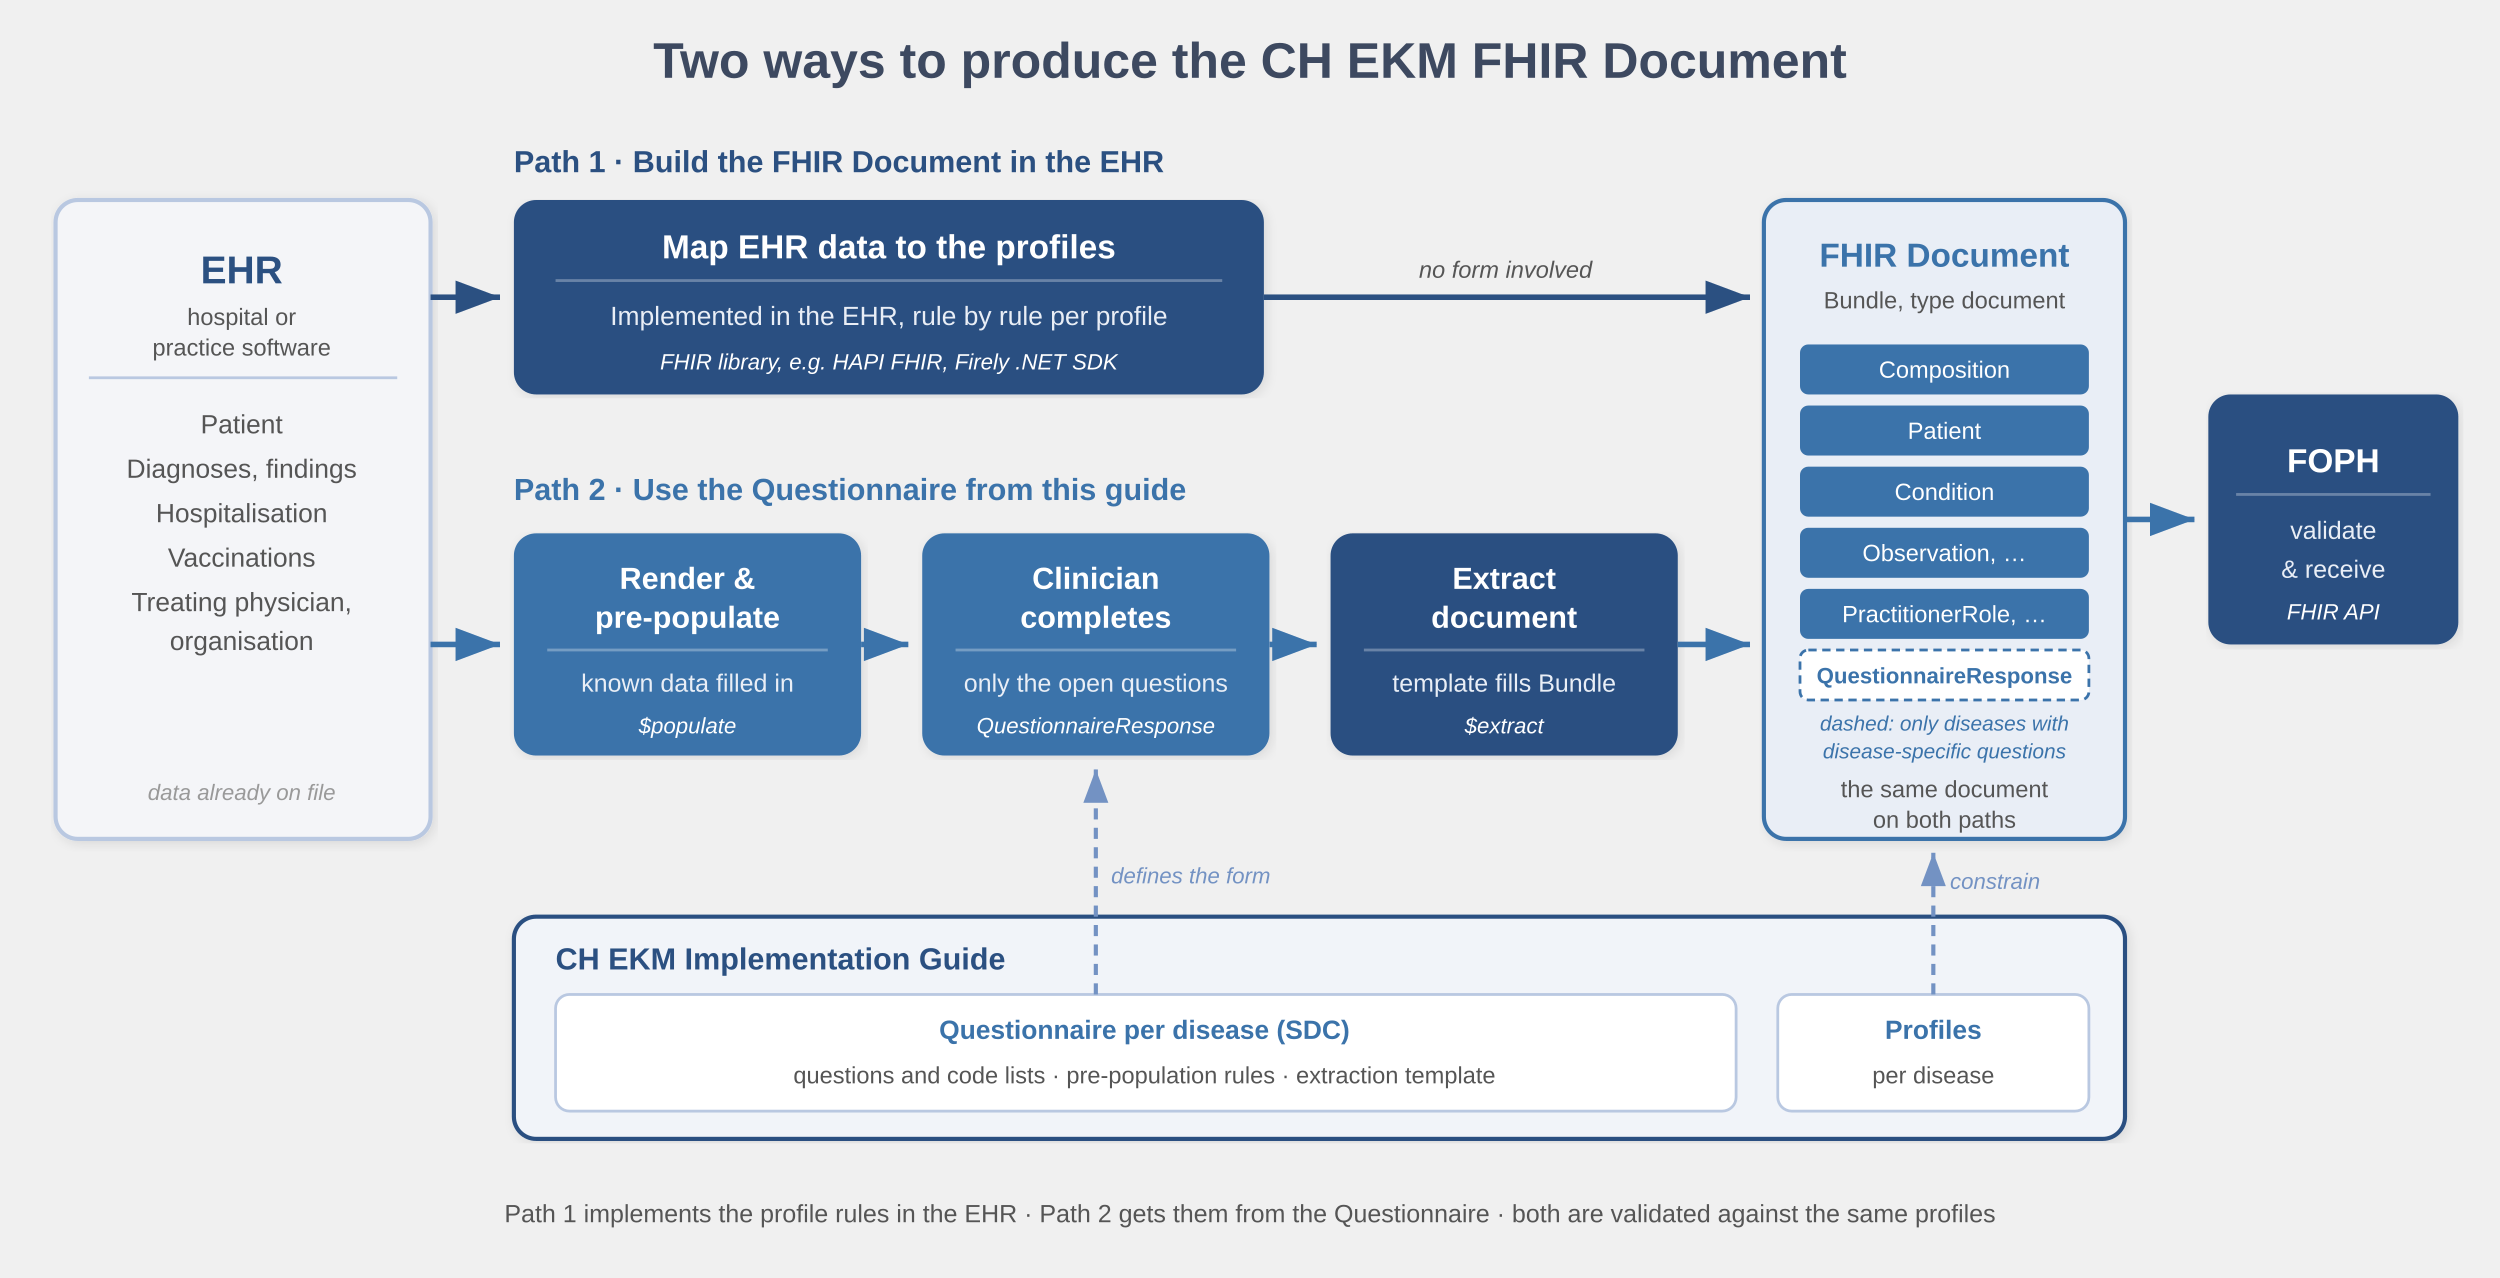
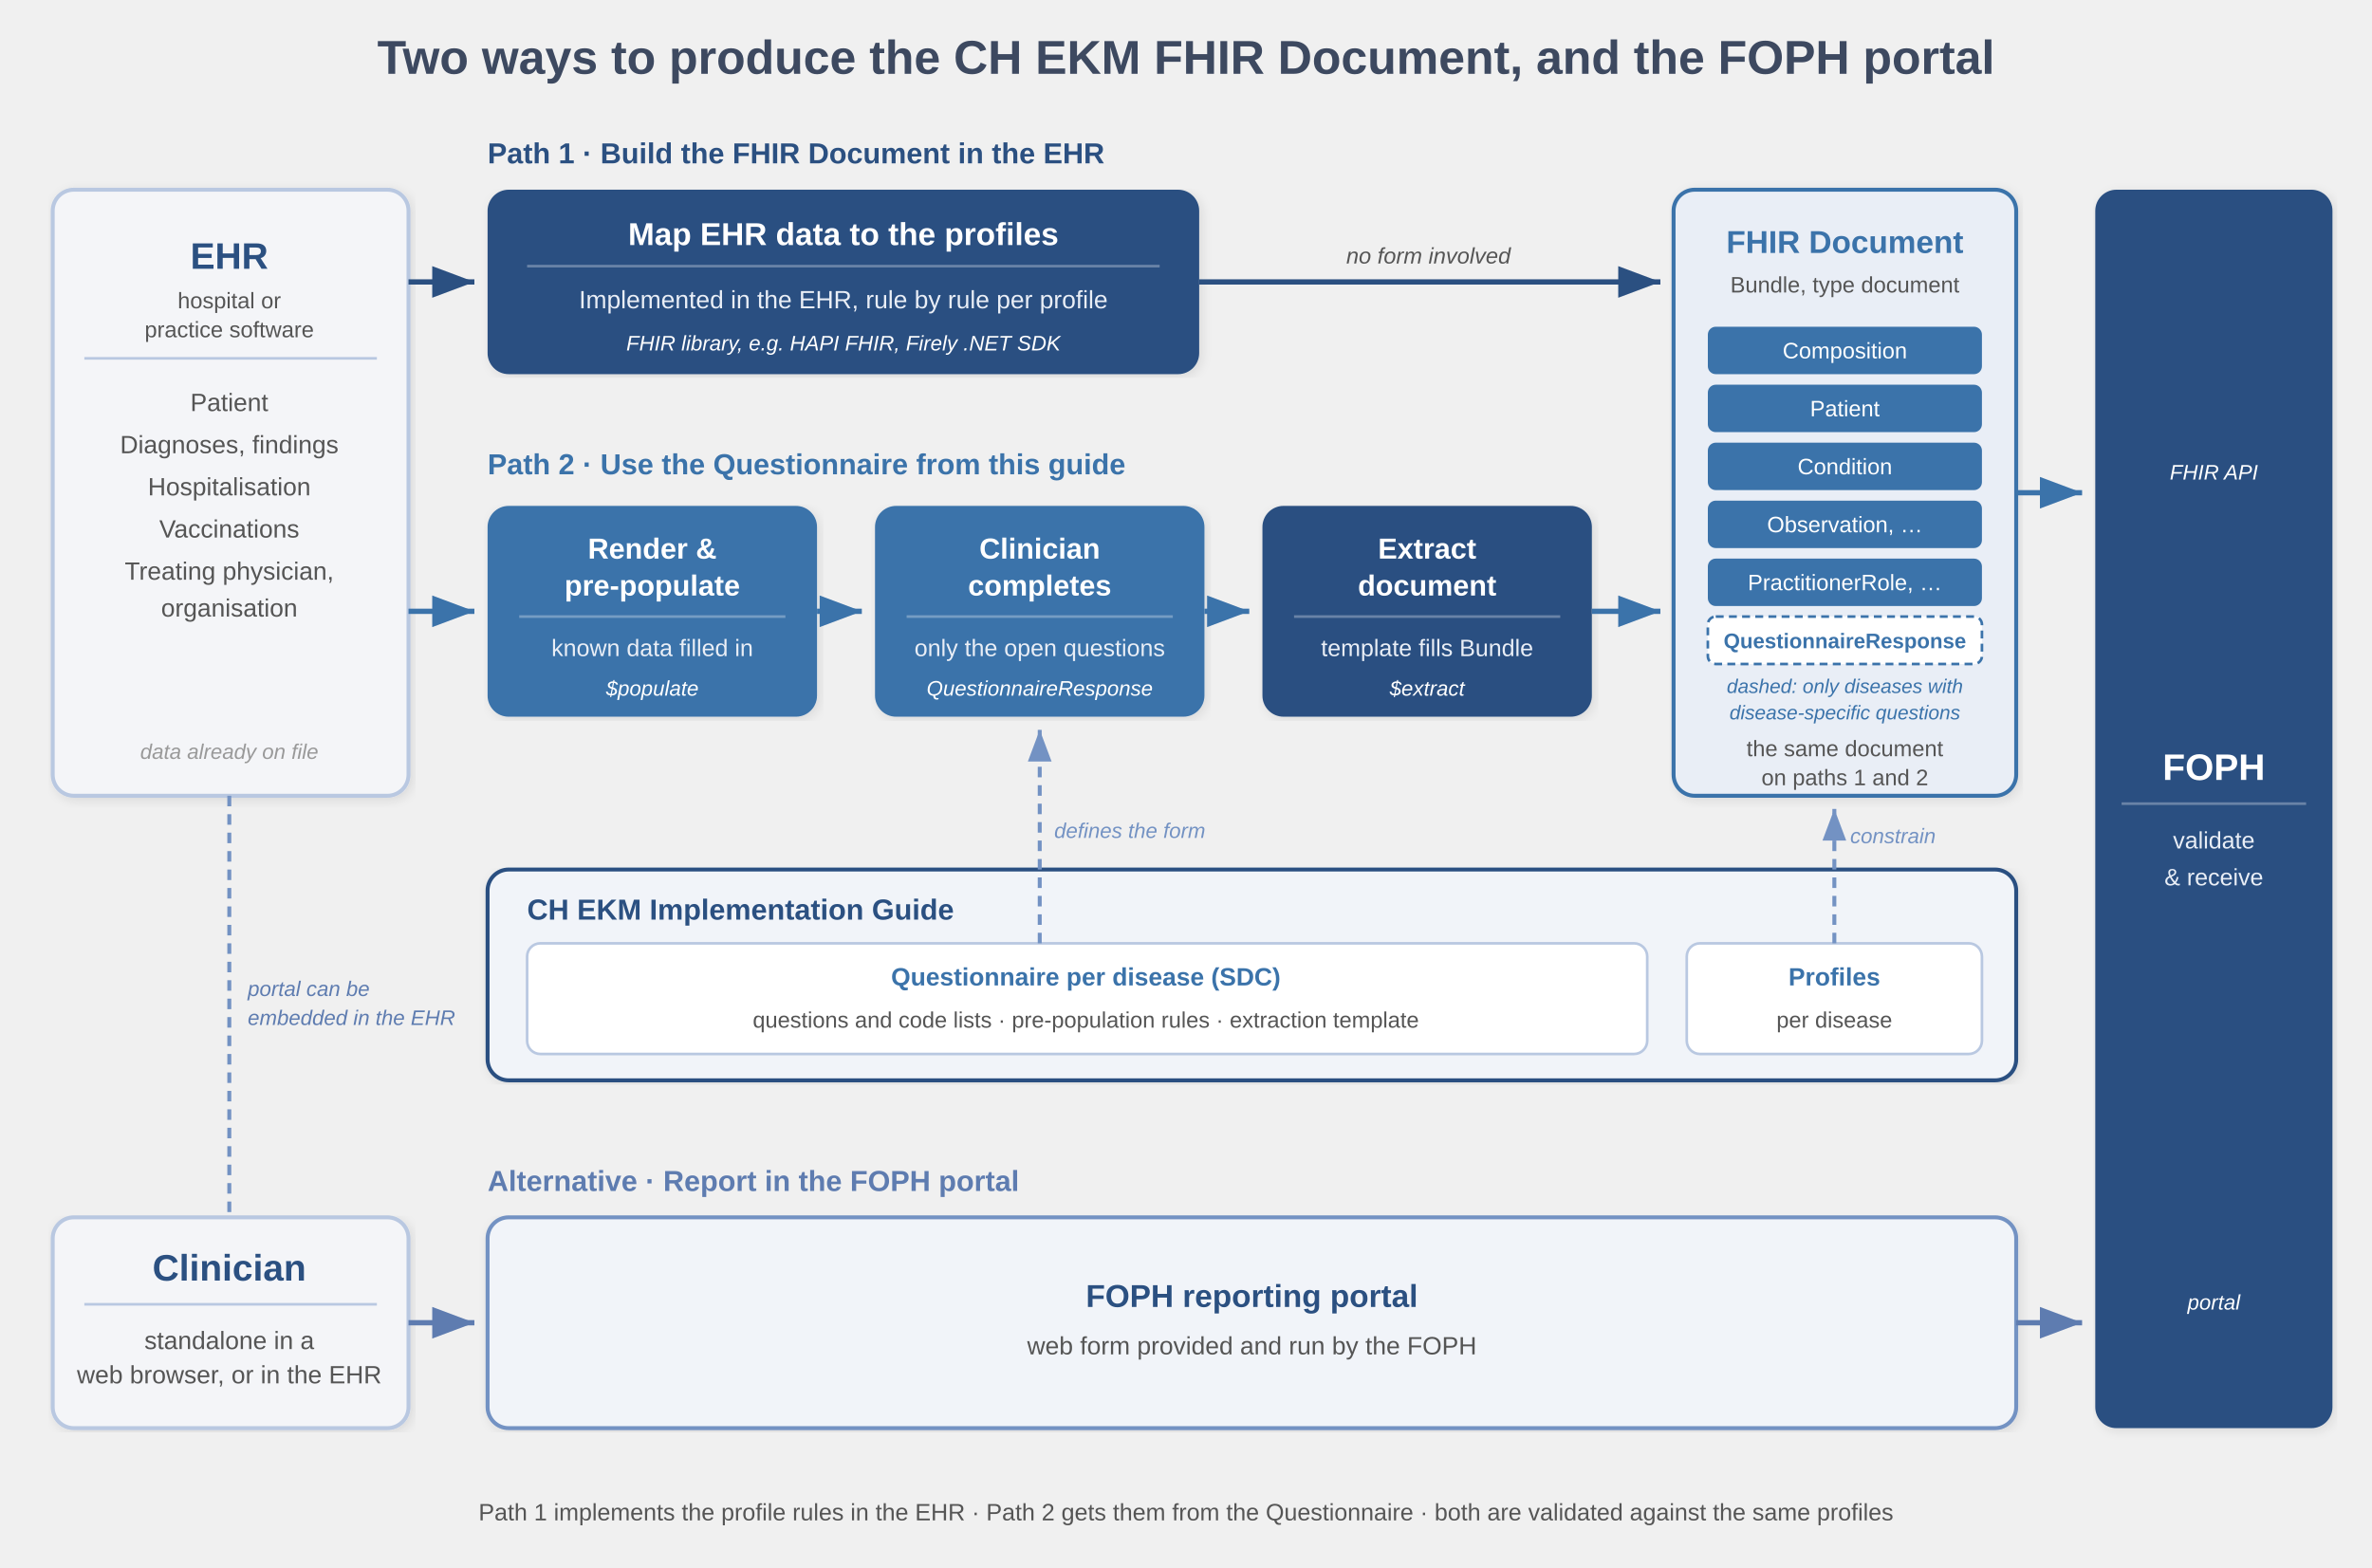
- <svg xmlns="http://www.w3.org/2000/svg" viewBox="0 0 900 460" font-family="Arial, Helvetica, sans-serif">
+ <svg xmlns="http://www.w3.org/2000/svg" viewBox="0 0 900 595" font-family="Arial, Helvetica, sans-serif">
  <defs>
    <marker id="arr" markerWidth="8" markerHeight="6" refX="8" refY="3" orient="auto">
      <path d="M0,0 L8,3 L0,6 Z" fill="#3B73AA" />
    </marker>
    <marker id="arr-dark" markerWidth="8" markerHeight="6" refX="8" refY="3" orient="auto">
      <path d="M0,0 L8,3 L0,6 Z" fill="#2B5081" />
    </marker>
    <marker id="arr-grey" markerWidth="8" markerHeight="6" refX="8" refY="3" orient="auto">
      <path d="M0,0 L8,3 L0,6 Z" fill="#7392C3" />
    </marker>
+     <marker id="arr-alt" markerWidth="8" markerHeight="6" refX="8" refY="3" orient="auto">
+       <path d="M0,0 L8,3 L0,6 Z" fill="#5E7CB0" />
+     </marker>
    <filter id="sh" x="-2%" y="-2%" width="104%" height="104%">
      <feDropShadow dx="1" dy="1" stdDeviation="2" flood-opacity="0.1" />
    </filter>
  </defs>
-   <text x="450" y="28" text-anchor="middle" font-size="18" font-weight="bold" fill="#3D4960">Two ways to produce the CH EKM FHIR Document</text>
+   <text x="450" y="28" text-anchor="middle" font-size="18" font-weight="bold" fill="#3D4960">Two ways to produce the CH EKM FHIR Document, and the FOPH portal</text>
  <rect x="20" y="72" width="135" height="230" rx="8" fill="#F4F5F8" stroke="#B9C8E1" stroke-width="1.5" filter="url(#sh)" />
  <text x="87" y="102" text-anchor="middle" font-size="14" font-weight="bold" fill="#2B5081">EHR</text>
  <text x="87" y="117" text-anchor="middle" font-size="8.5" fill="#555555">hospital or</text>
  <text x="87" y="128" text-anchor="middle" font-size="8.5" fill="#555555">practice software</text>
  <line x1="32" y1="136" x2="143" y2="136" stroke="#B9C8E1" stroke-width="1" />
  <text x="87" y="156" text-anchor="middle" font-size="9.5" fill="#555555">Patient</text>
  <text x="87" y="172" text-anchor="middle" font-size="9.5" fill="#555555">Diagnoses, findings</text>
  <text x="87" y="188" text-anchor="middle" font-size="9.5" fill="#555555">Hospitalisation</text>
  <text x="87" y="204" text-anchor="middle" font-size="9.5" fill="#555555">Vaccinations</text>
  <text x="87" y="220" text-anchor="middle" font-size="9.5" fill="#555555">Treating physician,</text>
  <text x="87" y="234" text-anchor="middle" font-size="9.5" fill="#555555">organisation</text>
  <text x="87" y="288" text-anchor="middle" font-size="8" fill="#999999" font-style="italic">data already on file</text>
  <text x="185" y="62" font-size="11" font-weight="bold" fill="#2B5081">Path 1 · Build the FHIR Document in the EHR</text>
  <line x1="155" y1="107" x2="180" y2="107" stroke="#2B5081" stroke-width="2" marker-end="url(#arr-dark)" />
  <rect x="185" y="72" width="270" height="70" rx="8" fill="#2B5081" filter="url(#sh)" />
  <text x="320" y="93" text-anchor="middle" font-size="12" font-weight="bold" fill="#ffffff">Map EHR data to the profiles</text>
  <line x1="200" y1="101" x2="440" y2="101" stroke="#ffffff" stroke-opacity="0.3" stroke-width="1" />
  <text x="320" y="117" text-anchor="middle" font-size="9.5" fill="#E9EEF6">Implemented in the EHR, rule by rule per profile</text>
  <text x="320" y="133" text-anchor="middle" font-size="8" fill="#ffffff" font-style="italic">FHIR library, e.g. HAPI FHIR, Firely .NET SDK</text>
  <line x1="455" y1="107" x2="630" y2="107" stroke="#2B5081" stroke-width="2" marker-end="url(#arr-dark)" />
  <text x="542" y="100" text-anchor="middle" font-size="8.5" fill="#555555" font-style="italic">no form involved</text>
  <text x="185" y="180" font-size="11" font-weight="bold" fill="#3B73AA">Path 2 · Use the Questionnaire from this guide</text>
  <polyline points="155,232 180,232" fill="none" stroke="#3B73AA" stroke-width="2" marker-end="url(#arr)" />
  <rect x="185" y="192" width="125" height="80" rx="8" fill="#3B73AA" filter="url(#sh)" />
  <text x="247.5" y="212" text-anchor="middle" font-size="11" font-weight="bold" fill="#ffffff">Render &amp;</text>
  <text x="247.5" y="226" text-anchor="middle" font-size="11" font-weight="bold" fill="#ffffff">pre-populate</text>
  <line x1="197" y1="234" x2="298" y2="234" stroke="#ffffff" stroke-opacity="0.3" stroke-width="1" />
  <text x="247.5" y="249" text-anchor="middle" font-size="9" fill="#E9EEF6">known data filled in</text>
  <text x="247.5" y="264" text-anchor="middle" font-size="8" fill="#ffffff" font-style="italic">$populate</text>
  <line x1="310" y1="232" x2="327" y2="232" stroke="#3B73AA" stroke-width="2" marker-end="url(#arr)" />
  <rect x="332" y="192" width="125" height="80" rx="8" fill="#3B73AA" filter="url(#sh)" />
  <text x="394.5" y="212" text-anchor="middle" font-size="11" font-weight="bold" fill="#ffffff">Clinician</text>
  <text x="394.5" y="226" text-anchor="middle" font-size="11" font-weight="bold" fill="#ffffff">completes</text>
  <line x1="344" y1="234" x2="445" y2="234" stroke="#ffffff" stroke-opacity="0.3" stroke-width="1" />
  <text x="394.5" y="249" text-anchor="middle" font-size="9" fill="#E9EEF6">only the open questions</text>
  <text x="394.5" y="264" text-anchor="middle" font-size="8" fill="#ffffff" font-style="italic">QuestionnaireResponse</text>
  <line x1="457" y1="232" x2="474" y2="232" stroke="#3B73AA" stroke-width="2" marker-end="url(#arr)" />
  <rect x="479" y="192" width="125" height="80" rx="8" fill="#2B5081" filter="url(#sh)" />
  <text x="541.5" y="212" text-anchor="middle" font-size="11" font-weight="bold" fill="#ffffff">Extract</text>
  <text x="541.5" y="226" text-anchor="middle" font-size="11" font-weight="bold" fill="#ffffff">document</text>
  <line x1="491" y1="234" x2="592" y2="234" stroke="#ffffff" stroke-opacity="0.3" stroke-width="1" />
  <text x="541.5" y="249" text-anchor="middle" font-size="9" fill="#E9EEF6">template fills Bundle</text>
  <text x="541.5" y="264" text-anchor="middle" font-size="8" fill="#ffffff" font-style="italic">$extract</text>
  <line x1="604" y1="232" x2="630" y2="232" stroke="#3B73AA" stroke-width="2" marker-end="url(#arr)" />
  <rect x="635" y="72" width="130" height="230" rx="8" fill="#E9EEF6" stroke="#3B73AA" stroke-width="1.5" filter="url(#sh)" />
  <text x="700" y="96" text-anchor="middle" font-size="12" font-weight="bold" fill="#3B73AA">FHIR Document</text>
  <text x="700" y="111" text-anchor="middle" font-size="8.5" fill="#555555">Bundle, type document</text>
  <rect x="648" y="124" width="104" height="18" rx="3" fill="#3B73AA" />
  <text x="700" y="136" text-anchor="middle" font-size="8.5" fill="#ffffff">Composition</text>
  <rect x="648" y="146" width="104" height="18" rx="3" fill="#3B73AA" />
  <text x="700" y="158" text-anchor="middle" font-size="8.5" fill="#ffffff">Patient</text>
  <rect x="648" y="168" width="104" height="18" rx="3" fill="#3B73AA" />
  <text x="700" y="180" text-anchor="middle" font-size="8.5" fill="#ffffff">Condition</text>
  <rect x="648" y="190" width="104" height="18" rx="3" fill="#3B73AA" />
  <text x="700" y="202" text-anchor="middle" font-size="8.5" fill="#ffffff">Observation, …</text>
  <rect x="648" y="212" width="104" height="18" rx="3" fill="#3B73AA" />
  <text x="700" y="224" text-anchor="middle" font-size="8.5" fill="#ffffff">PractitionerRole, …</text>
  <rect x="648" y="234" width="104" height="18" rx="3" fill="#ffffff" stroke="#3B73AA" stroke-width="1" stroke-dasharray="3,2" />
  <text x="700" y="246" text-anchor="middle" font-size="8" font-weight="bold" fill="#3B73AA">QuestionnaireResponse</text>
  <text x="700" y="263" text-anchor="middle" font-size="7.5" fill="#3B73AA" font-style="italic">dashed: only diseases with</text>
  <text x="700" y="273" text-anchor="middle" font-size="7.5" fill="#3B73AA" font-style="italic">disease-specific questions</text>
  <text x="700" y="287" text-anchor="middle" font-size="8.5" fill="#555555">the same document</text>
-   <text x="700" y="298" text-anchor="middle" font-size="8.5" fill="#555555">on both paths</text>
+   <text x="700" y="298" text-anchor="middle" font-size="8.5" fill="#555555">on paths 1 and 2</text>
  <line x1="765" y1="187" x2="790" y2="187" stroke="#3B73AA" stroke-width="2" marker-end="url(#arr)" />
-   <rect x="795" y="142" width="90" height="90" rx="8" fill="#2B5081" filter="url(#sh)" />
-   <text x="840" y="170" text-anchor="middle" font-size="12" font-weight="bold" fill="#ffffff">FOPH</text>
-   <line x1="805" y1="178" x2="875" y2="178" stroke="#ffffff" stroke-opacity="0.3" stroke-width="1" />
-   <text x="840" y="194" text-anchor="middle" font-size="9" fill="#E9EEF6">validate</text>
-   <text x="840" y="208" text-anchor="middle" font-size="9" fill="#E9EEF6">&amp; receive</text>
-   <text x="840" y="223" text-anchor="middle" font-size="8" fill="#ffffff" font-style="italic">FHIR API</text>
+   <rect x="795" y="72" width="90" height="470" rx="8" fill="#2B5081" filter="url(#sh)" />
+   <text x="840" y="182" text-anchor="middle" font-size="8" fill="#ffffff" font-style="italic">FHIR API</text>
+   <text x="840" y="296" text-anchor="middle" font-size="14" font-weight="bold" fill="#ffffff">FOPH</text>
+   <line x1="805" y1="305" x2="875" y2="305" stroke="#ffffff" stroke-opacity="0.3" stroke-width="1" />
+   <text x="840" y="322" text-anchor="middle" font-size="9" fill="#E9EEF6">validate</text>
+   <text x="840" y="336" text-anchor="middle" font-size="9" fill="#E9EEF6">&amp; receive</text>
+   <text x="840" y="497" text-anchor="middle" font-size="8" fill="#ffffff" font-style="italic">portal</text>
  <rect x="185" y="330" width="580" height="80" rx="8" fill="#F1F4F9" stroke="#2B5081" stroke-width="1.5" filter="url(#sh)" />
  <text x="200" y="349" font-size="11" font-weight="bold" fill="#2B5081">CH EKM Implementation Guide</text>
  <rect x="200" y="358" width="425" height="42" rx="5" fill="#ffffff" stroke="#B9C8E1" stroke-width="1" />
  <text x="412" y="374" text-anchor="middle" font-size="9.5" font-weight="bold" fill="#3B73AA">Questionnaire per disease (SDC)</text>
  <text x="412" y="390" text-anchor="middle" font-size="8.5" fill="#555555">questions and code lists · pre-population rules · extraction template</text>
  <rect x="640" y="358" width="112" height="42" rx="5" fill="#ffffff" stroke="#B9C8E1" stroke-width="1" />
  <text x="696" y="374" text-anchor="middle" font-size="9.5" font-weight="bold" fill="#3B73AA">Profiles</text>
  <text x="696" y="390" text-anchor="middle" font-size="8.5" fill="#555555">per disease</text>
  <line x1="394.5" y1="358" x2="394.5" y2="277" stroke="#7392C3" stroke-width="1.5" stroke-dasharray="4,3" marker-end="url(#arr-grey)" />
  <text x="400" y="318" font-size="8" fill="#7392C3" font-style="italic">defines the form</text>
  <line x1="696" y1="358" x2="696" y2="307" stroke="#7392C3" stroke-width="1.5" stroke-dasharray="4,3" marker-end="url(#arr-grey)" />
  <text x="702" y="320" font-size="8" fill="#7392C3" font-style="italic">constrain</text>
-   <text x="450" y="440" text-anchor="middle" font-size="9" fill="#555555">Path 1 implements the profile rules in the EHR · Path 2 gets them from the Questionnaire · both are validated against the same profiles</text>
+   <text x="185" y="452" font-size="11" font-weight="bold" fill="#5E7CB0">Alternative · Report in the FOPH portal</text>
+   <line x1="87" y1="302" x2="87" y2="462" stroke="#7392C3" stroke-width="1.5" stroke-dasharray="4,3" />
+   <text x="94" y="378" font-size="8" fill="#5E7CB0" font-style="italic">portal can be</text>
+   <text x="94" y="389" font-size="8" fill="#5E7CB0" font-style="italic">embedded in the EHR</text>
+   <rect x="20" y="462" width="135" height="80" rx="8" fill="#F4F5F8" stroke="#B9C8E1" stroke-width="1.5" filter="url(#sh)" />
+   <text x="87" y="486" text-anchor="middle" font-size="14" font-weight="bold" fill="#2B5081">Clinician</text>
+   <line x1="32" y1="495" x2="143" y2="495" stroke="#B9C8E1" stroke-width="1" />
+   <text x="87" y="512" text-anchor="middle" font-size="9.5" fill="#555555">standalone in a</text>
+   <text x="87" y="525" text-anchor="middle" font-size="9.5" fill="#555555">web browser, or in the EHR</text>
+   <line x1="155" y1="502" x2="180" y2="502" stroke="#5E7CB0" stroke-width="2" marker-end="url(#arr-alt)" />
+   <rect x="185" y="462" width="580" height="80" rx="8" fill="#F1F4F9" stroke="#7392C3" stroke-width="1.5" filter="url(#sh)" />
+   <text x="475" y="496" text-anchor="middle" font-size="12" font-weight="bold" fill="#2B5081">FOPH reporting portal</text>
+   <text x="475" y="514" text-anchor="middle" font-size="9.5" fill="#555555">web form provided and run by the FOPH</text>
+   <line x1="765" y1="502" x2="790" y2="502" stroke="#5E7CB0" stroke-width="2" marker-end="url(#arr-alt)" />
+   <text x="450" y="577" text-anchor="middle" font-size="9" fill="#555555">Path 1 implements the profile rules in the EHR · Path 2 gets them from the Questionnaire · both are validated against the same profiles</text>
</svg>
